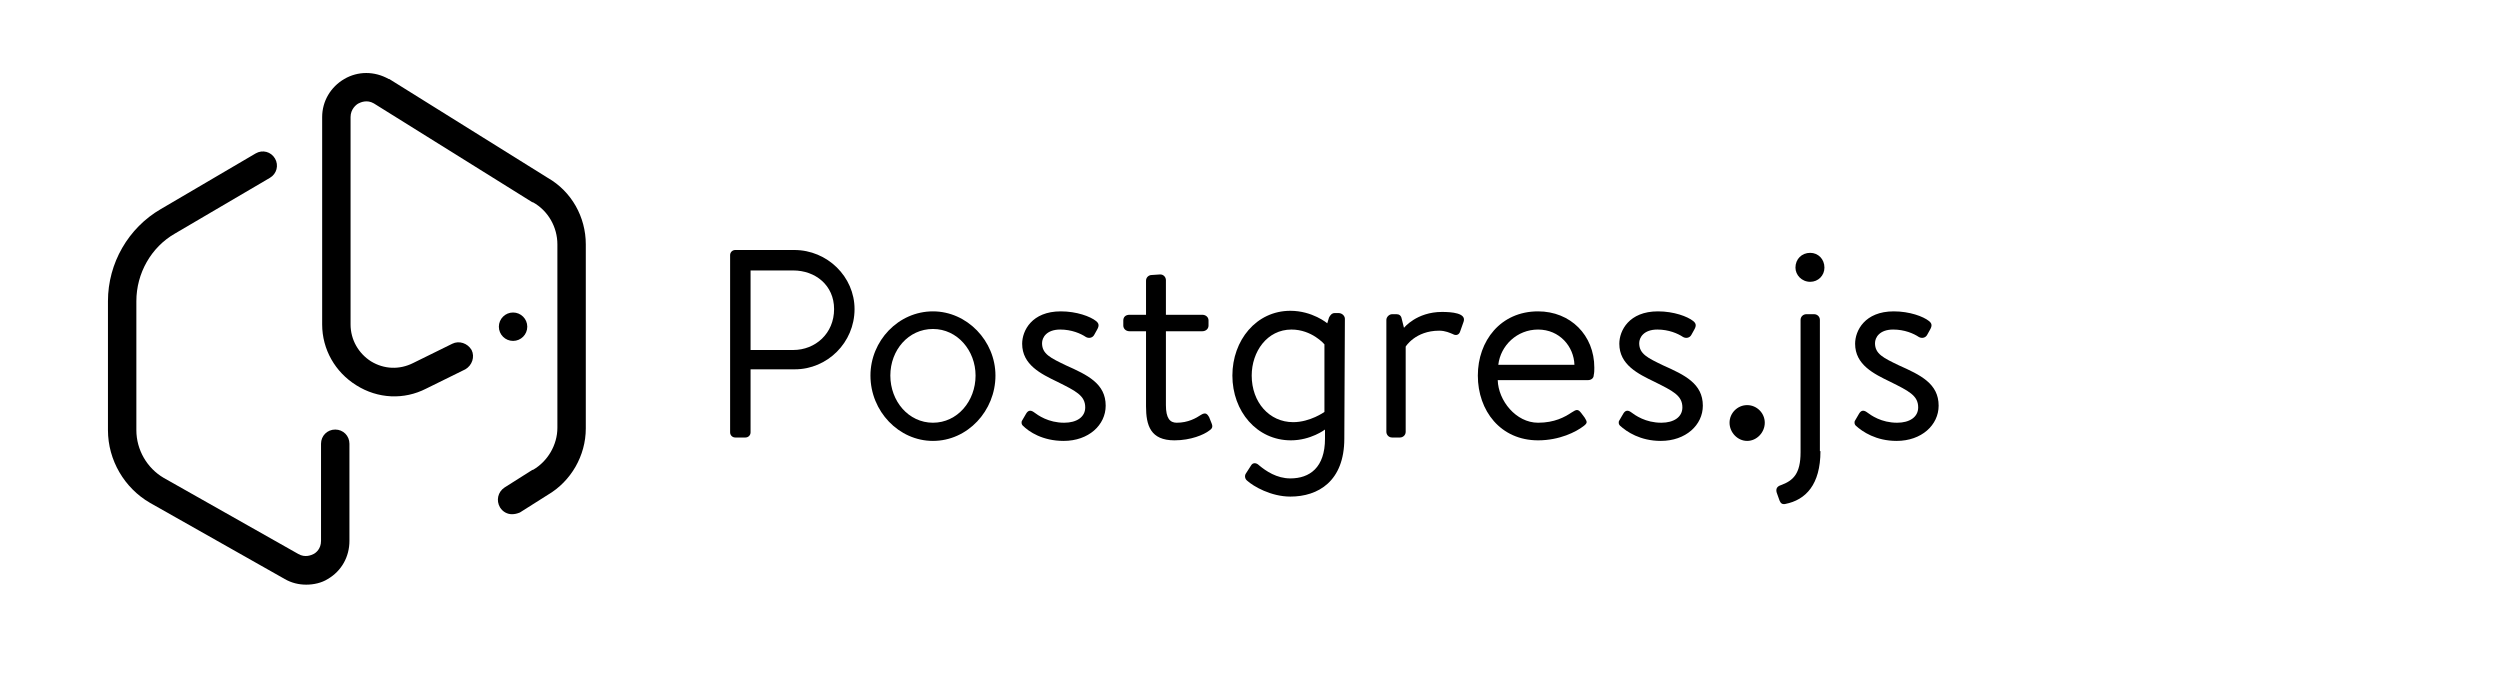
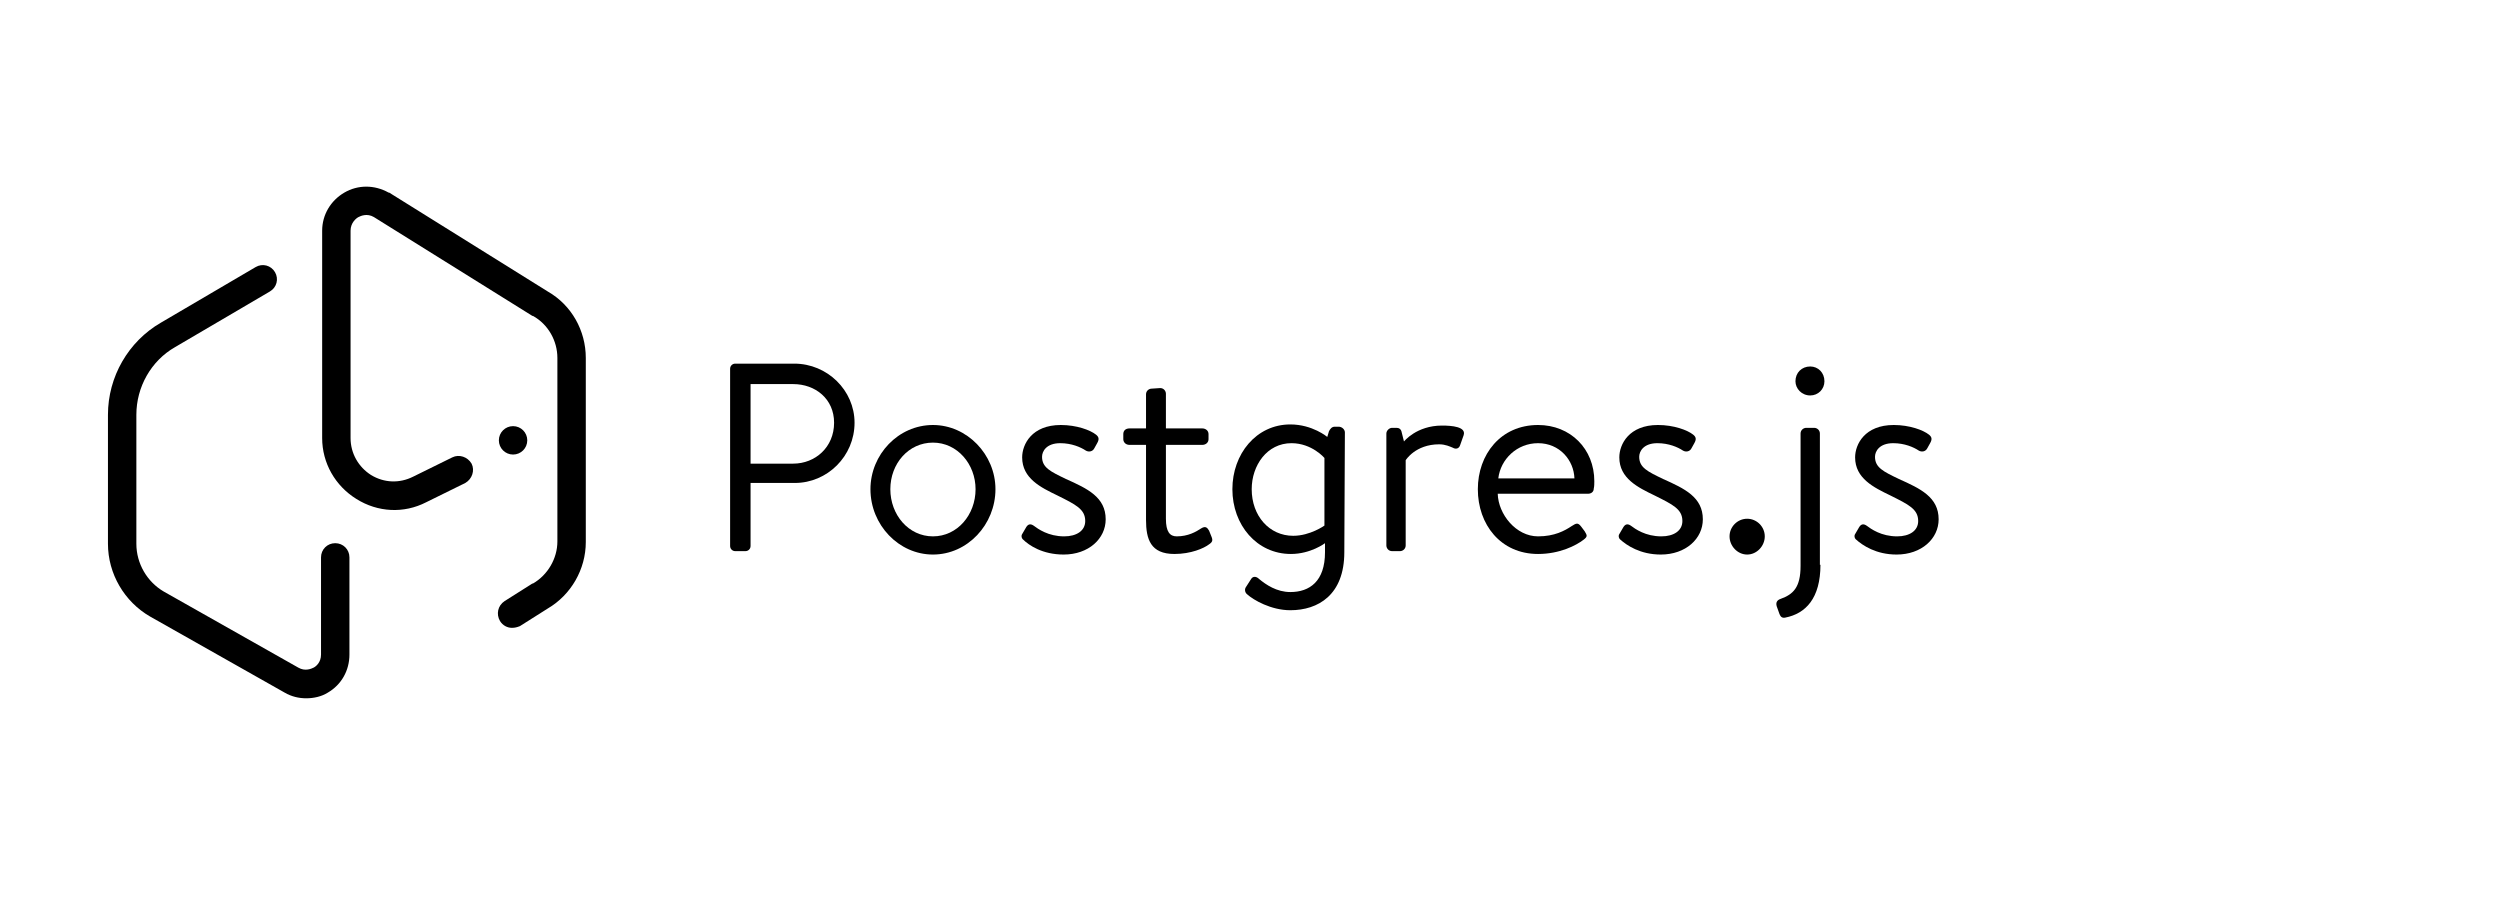
- <svg xmlns="http://www.w3.org/2000/svg" version="1.1" id="Layer_1" x="0px" y="0px" viewBox="0 0 440 120" style="enable-background:new 0 0 440 120;" xml:space="preserve">
-   <g>
-     <path d="M90.1,90.5c-0.8,0-1.6-0.4-2.1-1.2c-0.7-1.2-0.4-2.7,0.8-3.5l4.9-3.1h0.1c2.6-1.5,4.3-4.4,4.3-7.4V43c0-3-1.6-5.9-4.3-7.4   c0,0,0,0-0.1,0L65.8,18.2c-1.2-0.7-2.3-0.2-2.7,0s-1.4,1-1.4,2.4v36.5c0,2.7,1.4,5.1,3.6,6.5c2.3,1.4,5,1.5,7.4,0.3l6.9-3.4   c1.2-0.6,2.7-0.1,3.4,1.1c0.6,1.2,0.1,2.7-1.1,3.4L75,68.4c-3.9,2-8.5,1.8-12.3-0.6c-3.7-2.3-6-6.3-6-10.7V20.6   c0-2.8,1.5-5.3,3.9-6.7s5.3-1.4,7.8,0c0,0,0,0,0.1,0l27.9,17.4c4.2,2.4,6.7,6.9,6.7,11.7v32.4c0,4.8-2.6,9.3-6.7,11.7l-4.9,3.1   C91,90.4,90.6,90.5,90.1,90.5z" />
-   </g>
-   <g>
-     <path d="M53.9,102.9c-1.3,0-2.6-0.3-3.8-1L26.4,88.5l0,0C21.9,85.9,19,81,19,75.7V53c0-6.7,3.6-12.9,9.3-16.2L45,27   c1.2-0.7,2.7-0.3,3.4,0.9c0.7,1.2,0.3,2.7-0.9,3.4l-16.7,9.8l0,0c-4.2,2.4-6.8,7-6.8,11.9v22.7c0,3.5,1.9,6.7,4.8,8.4l23.7,13.4   l0,0c1.2,0.7,2.3,0.2,2.7,0s1.3-0.9,1.3-2.3V78.1c0-1.4,1.1-2.5,2.5-2.5s2.5,1.1,2.5,2.5v17.1c0,2.8-1.4,5.3-3.8,6.7   C56.6,102.6,55.2,102.9,53.9,102.9z" />
-   </g>
-   <g>
-     <path d="M128.5,44.9c0-0.5,0.4-0.9,0.9-0.9h10.4c5.8,0,10.6,4.7,10.6,10.4c0,5.9-4.8,10.6-10.5,10.6h-7.8v11.1   c0,0.5-0.4,0.9-0.9,0.9h-1.8c-0.5,0-0.9-0.4-0.9-0.9V44.9z M139.6,61.6c3.9,0,7.2-2.9,7.2-7.2c0-4.2-3.3-6.8-7.2-6.8h-7.5v14H139.6   z" />
-     <path d="M164.2,54.8c6,0,11,5.2,11,11.3c0,6.2-4.9,11.5-11,11.5c-6,0-11-5.2-11-11.5C153.2,60,158.1,54.8,164.2,54.8z M164.2,74.4   c4.3,0,7.5-3.8,7.5-8.3c0-4.4-3.2-8.2-7.5-8.2s-7.5,3.7-7.5,8.2S159.9,74.4,164.2,74.4z" />
-     <path d="M180,74.9c-0.2-0.2-0.3-0.6-0.1-0.9l0.7-1.2c0.3-0.5,0.7-0.7,1.3-0.3c0.8,0.6,2.6,1.9,5.4,1.9c2.2,0,3.7-1,3.7-2.7   c0-2.1-1.7-2.9-4.9-4.5c-2.9-1.4-6.2-3-6.2-6.7c0-2.3,1.7-5.7,6.8-5.7c2.8,0,5.2,0.9,6.2,1.7c0.5,0.4,0.6,0.8,0.2,1.5l-0.5,0.9   c-0.3,0.6-1,0.7-1.5,0.4c-0.9-0.6-2.5-1.3-4.5-1.3c-2.4,0-3.2,1.4-3.2,2.4c0,1.9,1.5,2.6,4.2,3.9c3.8,1.7,7,3.2,7,7.1   c0,3.4-3,6.2-7.4,6.2C183.5,77.6,181.1,76,180,74.9z" />
-     <path d="M198.8,58.3c-0.7,0-1.1-0.5-1.1-1v-0.9c0-0.6,0.4-1,1.1-1h2.9v-6c0-0.6,0.5-1,1-1l1.5-0.1c0.6,0,1,0.5,1,1v6.1h6.4   c0.6,0,1.1,0.4,1.1,1v0.9c0,0.6-0.5,1-1.1,1h-6.4v13c0,2.3,0.7,3.1,1.9,3.1c2,0,3.4-0.8,4.3-1.4c0.8-0.5,1.1-0.1,1.4,0.4l0.4,1   c0.3,0.7,0.2,1-0.4,1.4c-0.9,0.7-3.2,1.7-6.1,1.7c-4.2,0-5-2.6-5-6V58.3H198.8z" />
-     <path d="M236.6,77.2c0,7.5-4.6,10.2-9.5,10.2c-3.4,0-6.5-1.8-7.6-2.8c-0.4-0.3-0.5-0.9-0.2-1.3l0.9-1.4c0.3-0.5,0.9-0.5,1.4,0   c1.2,1,3.1,2.3,5.5,2.3c3.4,0,6.1-1.9,6.1-7v-1.6c0,0-2.5,1.9-6,1.9c-6,0-10.3-5.1-10.3-11.4c0-6.2,4.2-11.4,10.2-11.4   c3.9,0,6.5,2.2,6.5,2.2l0.3-1c0.2-0.4,0.5-0.8,1-0.8h0.7c0.6,0,1.1,0.5,1.1,1L236.6,77.2L236.6,77.2z M227.6,74.3   c3,0,5.5-1.8,5.5-1.8V60.6c0,0-2.2-2.6-5.8-2.6c-4.3,0-7,3.9-7,8.1C220.3,70.8,223.4,74.3,227.6,74.3z" />
-     <path d="M244,56.3c0-0.5,0.5-1,1-1h0.8c0.4,0,0.8,0.2,0.9,0.8l0.4,1.6c0,0,2.2-2.8,6.7-2.8c1.7,0,4.3,0.2,3.8,1.7l-0.6,1.7   c-0.2,0.7-0.8,0.8-1.3,0.5c-0.5-0.2-1.3-0.6-2.4-0.6c-4.2,0-5.9,2.8-5.9,2.8v15c0,0.6-0.5,1-1,1H245c-0.6,0-1-0.5-1-1V56.3   L244,56.3z" />
-     <path d="M270.7,54.8c5.7,0,9.9,4.2,9.9,9.9c0,0.4,0,0.9-0.1,1.3c0,0.6-0.5,0.9-1,0.9h-15.9c0.1,3.6,3.2,7.5,7.1,7.5   c2.9,0,4.7-1,5.9-1.8c0.8-0.5,1.1-0.7,1.7,0.1l0.6,0.8c0.4,0.7,0.6,0.9-0.2,1.5c-1.3,1-4.2,2.5-8,2.5c-6.6,0-10.6-5.2-10.6-11.4   C260.1,60,264.1,54.8,270.7,54.8z M277.1,64.2c-0.1-3.2-2.6-6.2-6.4-6.2c-3.7,0-6.6,2.8-7,6.2H277.1z" />
-     <path d="M285.1,74.9c-0.2-0.2-0.3-0.6-0.1-0.9l0.7-1.2c0.3-0.5,0.7-0.7,1.3-0.3c0.8,0.6,2.6,1.9,5.4,1.9c2.2,0,3.7-1,3.7-2.7   c0-2.1-1.7-2.9-4.9-4.5c-2.9-1.4-6.2-3-6.2-6.7c0-2.3,1.7-5.7,6.8-5.7c2.8,0,5.2,0.9,6.2,1.7c0.5,0.4,0.6,0.8,0.2,1.5l-0.5,0.9   c-0.3,0.6-1,0.7-1.5,0.4c-0.9-0.6-2.5-1.3-4.5-1.3c-2.4,0-3.2,1.4-3.2,2.4c0,1.9,1.5,2.6,4.2,3.9c3.8,1.7,7,3.2,7,7.1   c0,3.4-3,6.2-7.4,6.2C288.7,77.6,286.3,76,285.1,74.9z" />
-     <path d="M307.5,71.3c1.7,0,3.1,1.4,3.1,3.1s-1.4,3.2-3.1,3.2s-3.1-1.5-3.1-3.2C304.4,72.7,305.8,71.3,307.5,71.3z" />
-     <path d="M320.4,79.4c0,5.9-2.6,8.6-6.2,9.3c-0.5,0.1-0.8-0.1-1-0.6l-0.5-1.4c-0.2-0.7,0.1-1.1,0.7-1.3c2.2-0.8,3.5-2,3.5-5.8V56.3   c0-0.6,0.5-1,1-1h1.4c0.5,0,1,0.4,1,1v23.1H320.4z M316,47.1c0-1.5,1.1-2.6,2.6-2.6c1.4,0,2.5,1.1,2.5,2.6c0,1.4-1.1,2.5-2.5,2.5   C317.1,49.6,316,48.4,316,47.1z" />
-     <path d="M326.6,74.9c-0.2-0.2-0.3-0.6-0.1-0.9l0.7-1.2c0.3-0.5,0.7-0.7,1.3-0.3c0.8,0.6,2.6,1.9,5.4,1.9c2.2,0,3.7-1,3.7-2.7   c0-2.1-1.7-2.9-4.9-4.5c-2.9-1.4-6.2-3-6.2-6.7c0-2.3,1.7-5.7,6.8-5.7c2.8,0,5.2,0.9,6.2,1.7c0.5,0.4,0.6,0.8,0.2,1.5l-0.5,0.9   c-0.3,0.6-1,0.7-1.5,0.4c-0.9-0.6-2.5-1.3-4.5-1.3c-2.4,0-3.2,1.4-3.2,2.4c0,1.9,1.5,2.6,4.2,3.9c3.8,1.7,7,3.2,7,7.1   c0,3.4-3,6.2-7.4,6.2C330.2,77.6,327.8,76,326.6,74.9z" />
-   </g>
-   <g>
-     <circle cx="90.3" cy="57.5" r="2.5" />
-   </g>
+ <svg xmlns="http://www.w3.org/2000/svg" width="440" height="160" viewBox="0 0 440 160" fill="none">
+   <path d="M90.1 110.5C89.3 110.5 88.5 110.1 88 109.3C87.3 108.1 87.6 106.6 88.8 105.8L93.7 102.7H93.8C96.4 101.2 98.1 98.3 98.1 95.3V63C98.1 60 96.5 57.1 93.8 55.6C93.8 55.6 93.8 55.6 93.7 55.6L65.8 38.2C64.6 37.5 63.5 38 63.1 38.2C62.7 38.4 61.7 39.2 61.7 40.6V77.1C61.7 79.8 63.1 82.2 65.3 83.6C67.6 85 70.3 85.1 72.7 83.9L79.6 80.5C80.8 79.9 82.3 80.4 83 81.6C83.6 82.8 83.1 84.3 81.9 85L75 88.4C71.1 90.4 66.5 90.2 62.7 87.8C59 85.5 56.7 81.5 56.7 77.1V40.6C56.7 37.8 58.2 35.3 60.6 33.9C63 32.5 65.9 32.5 68.4 33.9C68.4 33.9 68.4 33.9 68.5 33.9L96.4 51.3C100.6 53.7 103.1 58.2 103.1 63V95.4C103.1 100.2 100.5 104.7 96.4 107.1L91.5 110.2C91 110.4 90.6 110.5 90.1 110.5Z" fill="black" />
+   <path d="M53.9 122.9C52.6 122.9 51.3 122.6 50.1 121.9L26.4 108.5C21.9 105.9 19 101 19 95.7V73C19 66.3 22.6 60.1 28.3 56.8L45 47C46.2 46.3 47.7 46.7 48.4 47.9C49.1 49.1 48.7 50.6 47.5 51.3L30.8 61.1C26.6 63.5 24 68.1 24 73V95.7C24 99.2 25.9 102.4 28.8 104.1L52.5 117.5C53.7 118.2 54.8 117.7 55.2 117.5C55.6 117.3 56.5 116.6 56.5 115.2V98.1C56.5 96.7 57.6 95.6 59 95.6C60.4 95.6 61.5 96.7 61.5 98.1V115.2C61.5 118 60.1 120.5 57.7 121.9C56.6 122.6 55.2 122.9 53.9 122.9Z" fill="black" />
+   <path d="M90.3 80C91.681 80 92.8 78.881 92.8 77.5C92.8 76.119 91.681 75 90.3 75C88.919 75 87.8 76.119 87.8 77.5C87.8 78.881 88.919 80 90.3 80Z" fill="black" />
+   <path d="M128.5 64.9C128.5 64.4 128.9 64 129.4 64H139.8C145.6 64 150.4 68.7 150.4 74.4C150.4 80.3 145.6 85 139.9 85H132.1V96.1C132.1 96.6 131.7 97 131.2 97H129.4C128.9 97 128.5 96.6 128.5 96.1V64.9V64.9ZM139.6 81.6C143.5 81.6 146.8 78.7 146.8 74.4C146.8 70.2 143.5 67.6 139.6 67.6H132.1V81.6H139.6Z" fill="black" />
+   <path d="M164.2 74.8C170.2 74.8 175.2 80 175.2 86.1C175.2 92.3 170.3 97.6 164.2 97.6C158.2 97.6 153.2 92.4 153.2 86.1C153.2 80 158.1 74.8 164.2 74.8ZM164.2 94.4C168.5 94.4 171.7 90.6 171.7 86.1C171.7 81.7 168.5 77.9 164.2 77.9C159.9 77.9 156.7 81.6 156.7 86.1C156.7 90.6 159.9 94.4 164.2 94.4Z" fill="black" />
+   <path d="M180 94.9C179.8 94.7 179.7 94.3 179.9 94L180.6 92.8C180.9 92.3 181.3 92.1 181.9 92.5C182.7 93.1 184.5 94.4 187.3 94.4C189.5 94.4 191 93.4 191 91.7C191 89.6 189.3 88.8 186.1 87.2C183.2 85.8 179.9 84.2 179.9 80.5C179.9 78.2 181.6 74.8 186.7 74.8C189.5 74.8 191.9 75.7 192.9 76.5C193.4 76.9 193.5 77.3 193.1 78L192.6 78.9C192.3 79.5 191.6 79.6 191.1 79.3C190.2 78.7 188.6 78 186.6 78C184.2 78 183.4 79.4 183.4 80.4C183.4 82.3 184.9 83 187.6 84.3C191.4 86 194.6 87.5 194.6 91.4C194.6 94.8 191.6 97.6 187.2 97.6C183.5 97.6 181.1 96 180 94.9Z" fill="black" />
+   <path d="M198.8 78.3C198.1 78.3 197.7 77.8 197.7 77.3V76.4C197.7 75.8 198.1 75.4 198.8 75.4H201.7V69.4C201.7 68.8 202.2 68.4 202.7 68.4L204.2 68.3C204.8 68.3 205.2 68.8 205.2 69.3V75.4H211.6C212.2 75.4 212.7 75.8 212.7 76.4V77.3C212.7 77.9 212.2 78.3 211.6 78.3H205.2V91.3C205.2 93.6 205.9 94.4 207.1 94.4C209.1 94.4 210.5 93.6 211.4 93C212.2 92.5 212.5 92.9 212.8 93.4L213.2 94.4C213.5 95.1 213.4 95.4 212.8 95.8C211.9 96.5 209.6 97.5 206.7 97.5C202.5 97.5 201.7 94.9 201.7 91.5V78.3H198.8Z" fill="black" />
+   <path d="M236.6 97.2C236.6 104.7 232 107.4 227.1 107.4C223.7 107.4 220.6 105.6 219.5 104.6C219.1 104.3 219 103.7 219.3 103.3L220.2 101.9C220.5 101.4 221.1 101.4 221.6 101.9C222.8 102.9 224.7 104.2 227.1 104.2C230.5 104.2 233.2 102.3 233.2 97.2V95.6C233.2 95.6 230.7 97.5 227.2 97.5C221.2 97.5 216.9 92.4 216.9 86.1C216.9 79.9 221.1 74.7 227.1 74.7C231 74.7 233.6 76.9 233.6 76.9L233.9 75.9C234.1 75.5 234.4 75.1 234.9 75.1H235.6C236.2 75.1 236.7 75.6 236.7 76.1L236.6 97.2ZM227.6 94.3C230.6 94.3 233.1 92.5 233.1 92.5V80.6C233.1 80.6 230.9 78 227.3 78C223 78 220.3 81.9 220.3 86.1C220.3 90.8 223.4 94.3 227.6 94.3Z" fill="black" />
+   <path d="M244 76.3C244 75.8 244.5 75.3 245 75.3H245.8C246.2 75.3 246.6 75.5 246.7 76.1L247.1 77.7C247.1 77.7 249.3 74.9 253.8 74.9C255.5 74.9 258.1 75.1 257.6 76.6L257 78.3C256.8 79 256.2 79.1 255.7 78.8C255.2 78.6 254.4 78.2 253.3 78.2C249.1 78.2 247.4 81 247.4 81V96C247.4 96.6 246.9 97 246.4 97H245C244.4 97 244 96.5 244 96V76.3Z" fill="black" />
+   <path d="M270.7 74.8C276.4 74.8 280.6 79 280.6 84.7C280.6 85.1 280.6 85.6 280.5 86C280.5 86.6 280 86.9 279.5 86.9H263.6C263.7 90.5 266.8 94.4 270.7 94.4C273.6 94.4 275.4 93.4 276.6 92.6C277.4 92.1 277.7 91.9 278.3 92.7L278.9 93.5C279.3 94.2 279.5 94.4 278.7 95C277.4 96 274.5 97.5 270.7 97.5C264.1 97.5 260.1 92.3 260.1 86.1C260.1 80 264.1 74.8 270.7 74.8ZM277.1 84.2C277 81 274.5 78 270.7 78C267 78 264.1 80.8 263.7 84.2H277.1Z" fill="black" />
+   <path d="M285.1 94.9C284.9 94.7 284.8 94.3 285 94L285.7 92.8C286 92.3 286.4 92.1 287 92.5C287.8 93.1 289.6 94.4 292.4 94.4C294.6 94.4 296.1 93.4 296.1 91.7C296.1 89.6 294.4 88.8 291.2 87.2C288.3 85.8 285 84.2 285 80.5C285 78.2 286.7 74.8 291.8 74.8C294.6 74.8 297 75.7 298 76.5C298.5 76.9 298.6 77.3 298.2 78L297.7 78.9C297.4 79.5 296.7 79.6 296.2 79.3C295.3 78.7 293.7 78 291.7 78C289.3 78 288.5 79.4 288.5 80.4C288.5 82.3 290 83 292.7 84.3C296.5 86 299.7 87.5 299.7 91.4C299.7 94.8 296.7 97.6 292.3 97.6C288.7 97.6 286.3 96 285.1 94.9Z" fill="black" />
+   <path d="M307.5 91.3C309.2 91.3 310.6 92.7 310.6 94.4C310.6 96.1 309.2 97.6 307.5 97.6C305.8 97.6 304.4 96.1 304.4 94.4C304.4 92.7 305.8 91.3 307.5 91.3Z" fill="black" />
+   <path d="M320.4 99.4C320.4 105.3 317.8 108 314.2 108.7C313.7 108.8 313.4 108.6 313.2 108.1L312.7 106.7C312.5 106 312.8 105.6 313.4 105.4C315.6 104.6 316.9 103.4 316.9 99.6V76.3C316.9 75.7 317.4 75.3 317.9 75.3H319.3C319.8 75.3 320.3 75.7 320.3 76.3V99.4H320.4ZM316 67.1C316 65.6 317.1 64.5 318.6 64.5C320 64.5 321.1 65.6 321.1 67.1C321.1 68.5 320 69.6 318.6 69.6C317.1 69.6 316 68.4 316 67.1Z" fill="black" />
+   <path d="M326.6 94.9C326.4 94.7 326.3 94.3 326.5 94L327.2 92.8C327.5 92.3 327.9 92.1 328.5 92.5C329.3 93.1 331.1 94.4 333.9 94.4C336.1 94.4 337.6 93.4 337.6 91.7C337.6 89.6 335.9 88.8 332.7 87.2C329.8 85.8 326.5 84.2 326.5 80.5C326.5 78.2 328.2 74.8 333.3 74.8C336.1 74.8 338.5 75.7 339.5 76.5C340 76.9 340.1 77.3 339.7 78L339.2 78.9C338.9 79.5 338.2 79.6 337.7 79.3C336.8 78.7 335.2 78 333.2 78C330.8 78 330 79.4 330 80.4C330 82.3 331.5 83 334.2 84.3C338 86 341.2 87.5 341.2 91.4C341.2 94.8 338.2 97.6 333.8 97.6C330.2 97.6 327.8 96 326.6 94.9Z" fill="black" />
</svg>
